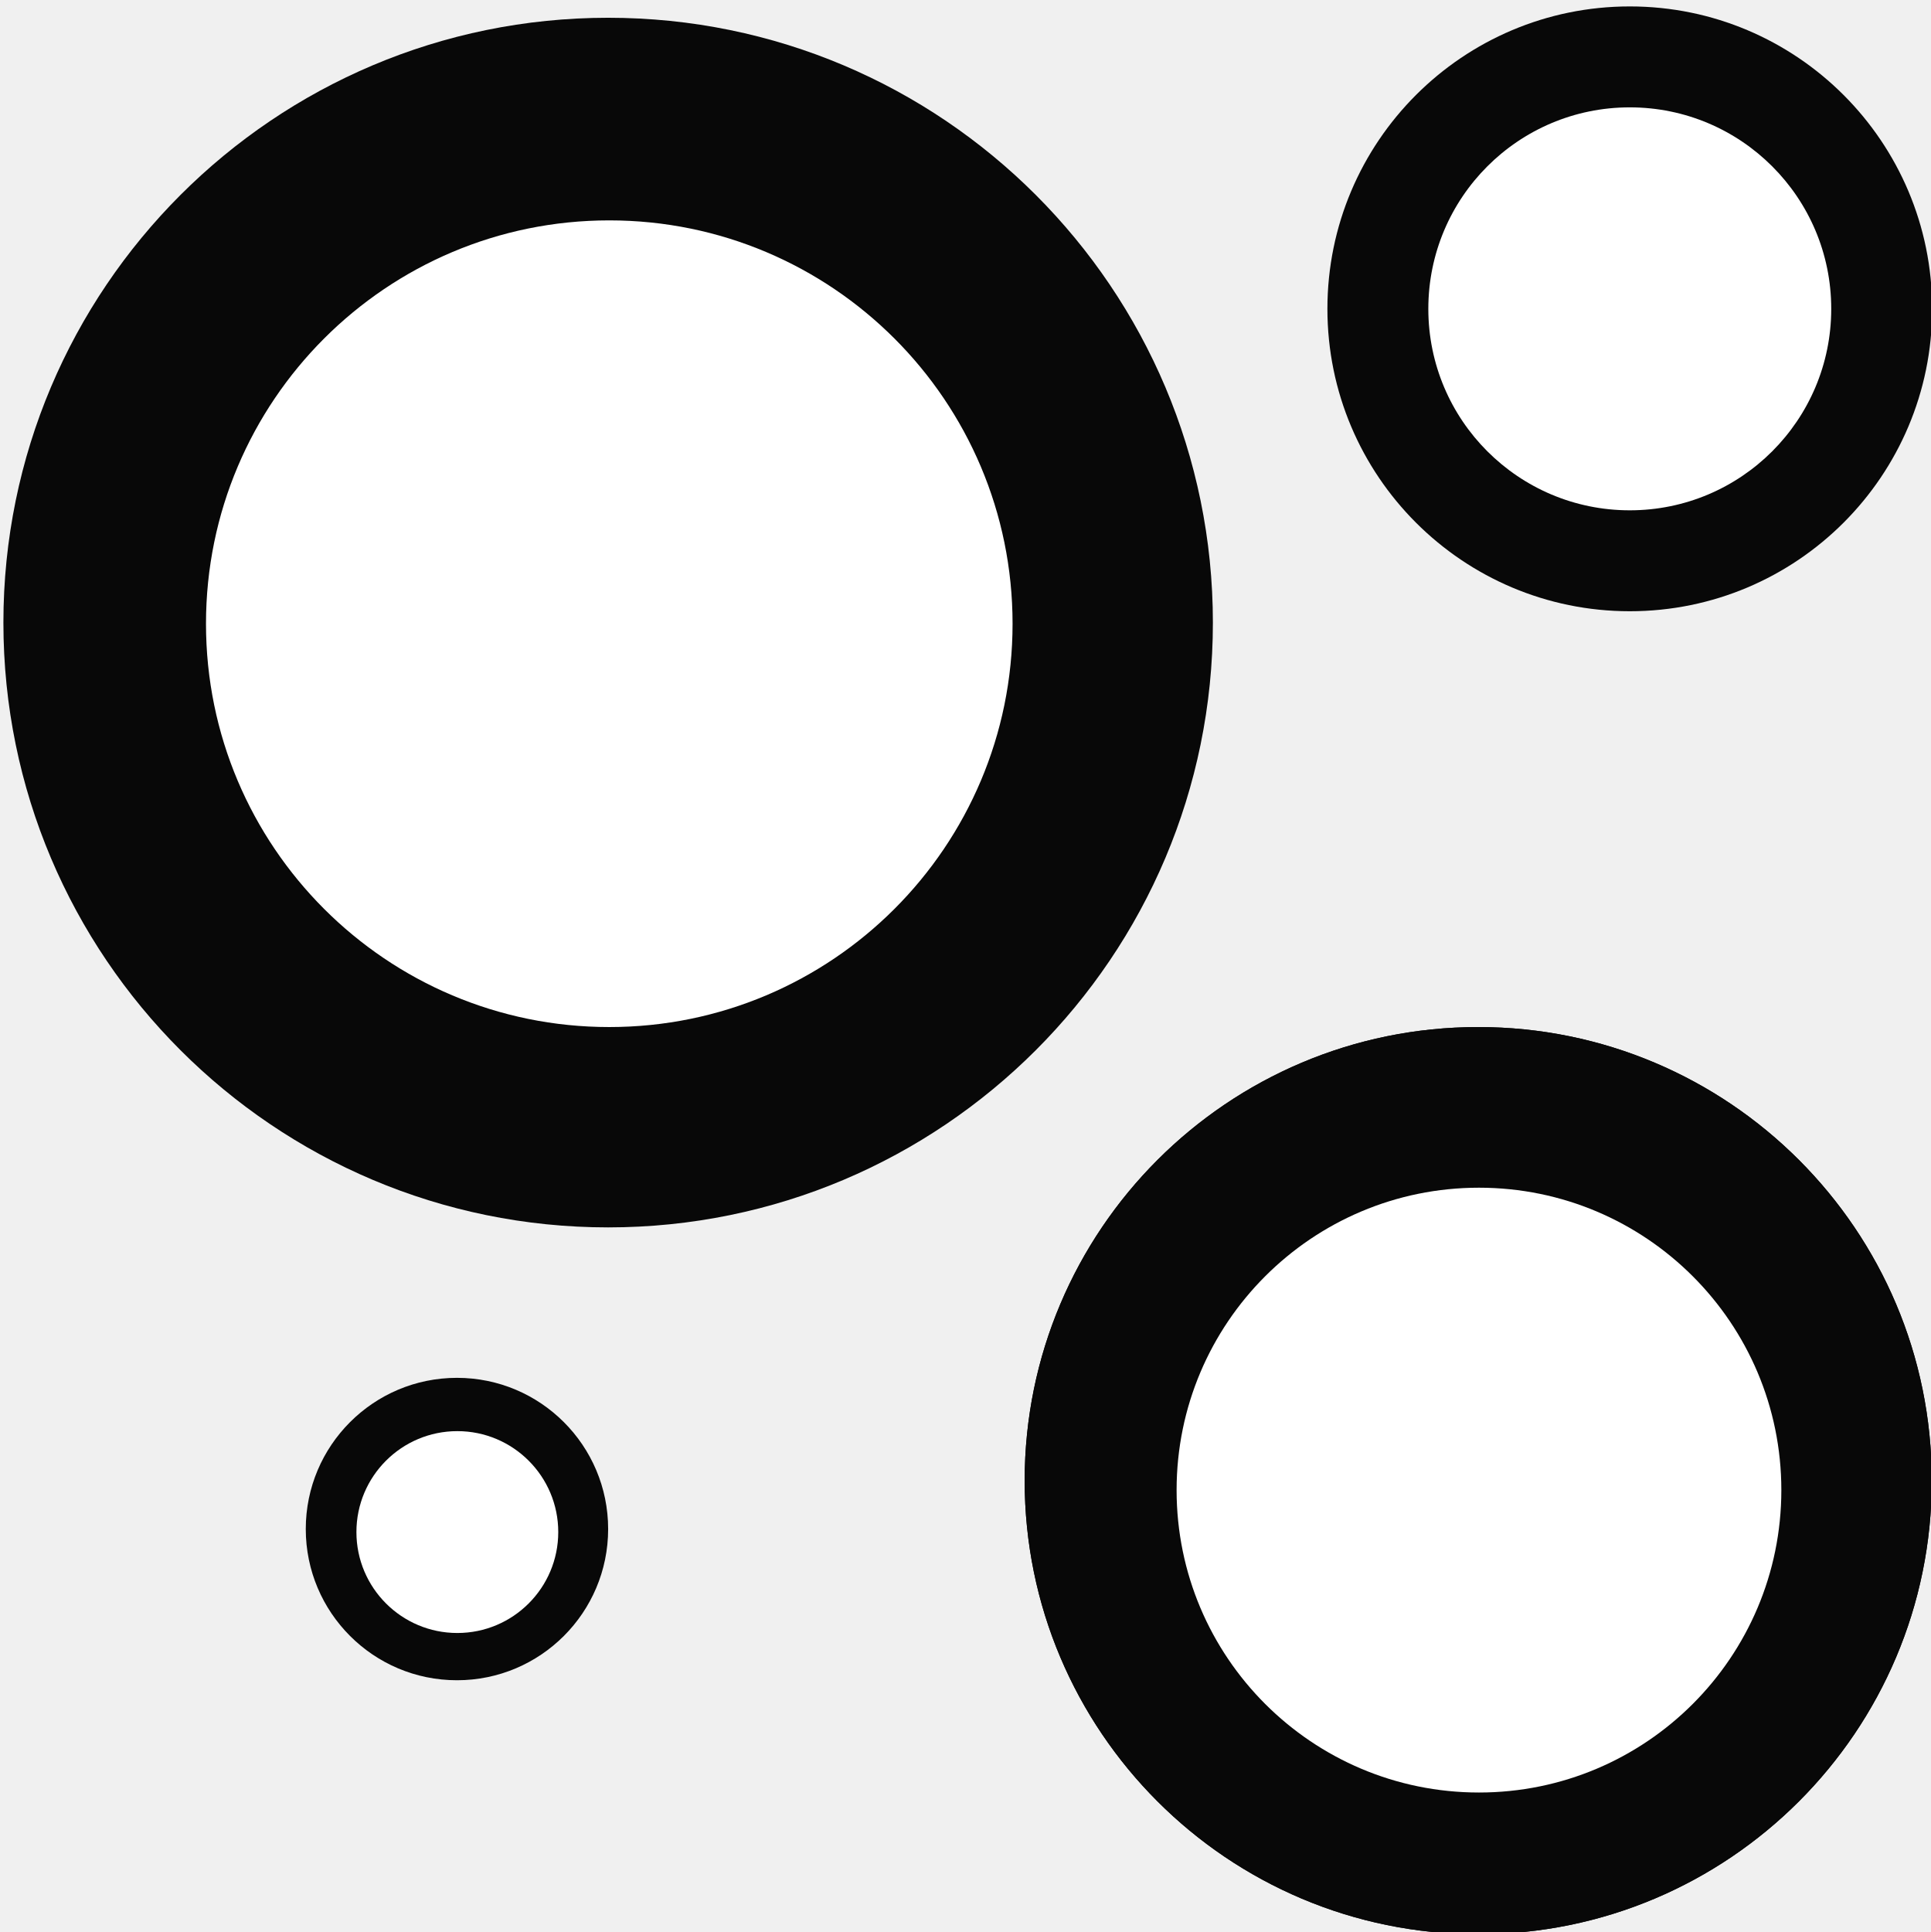
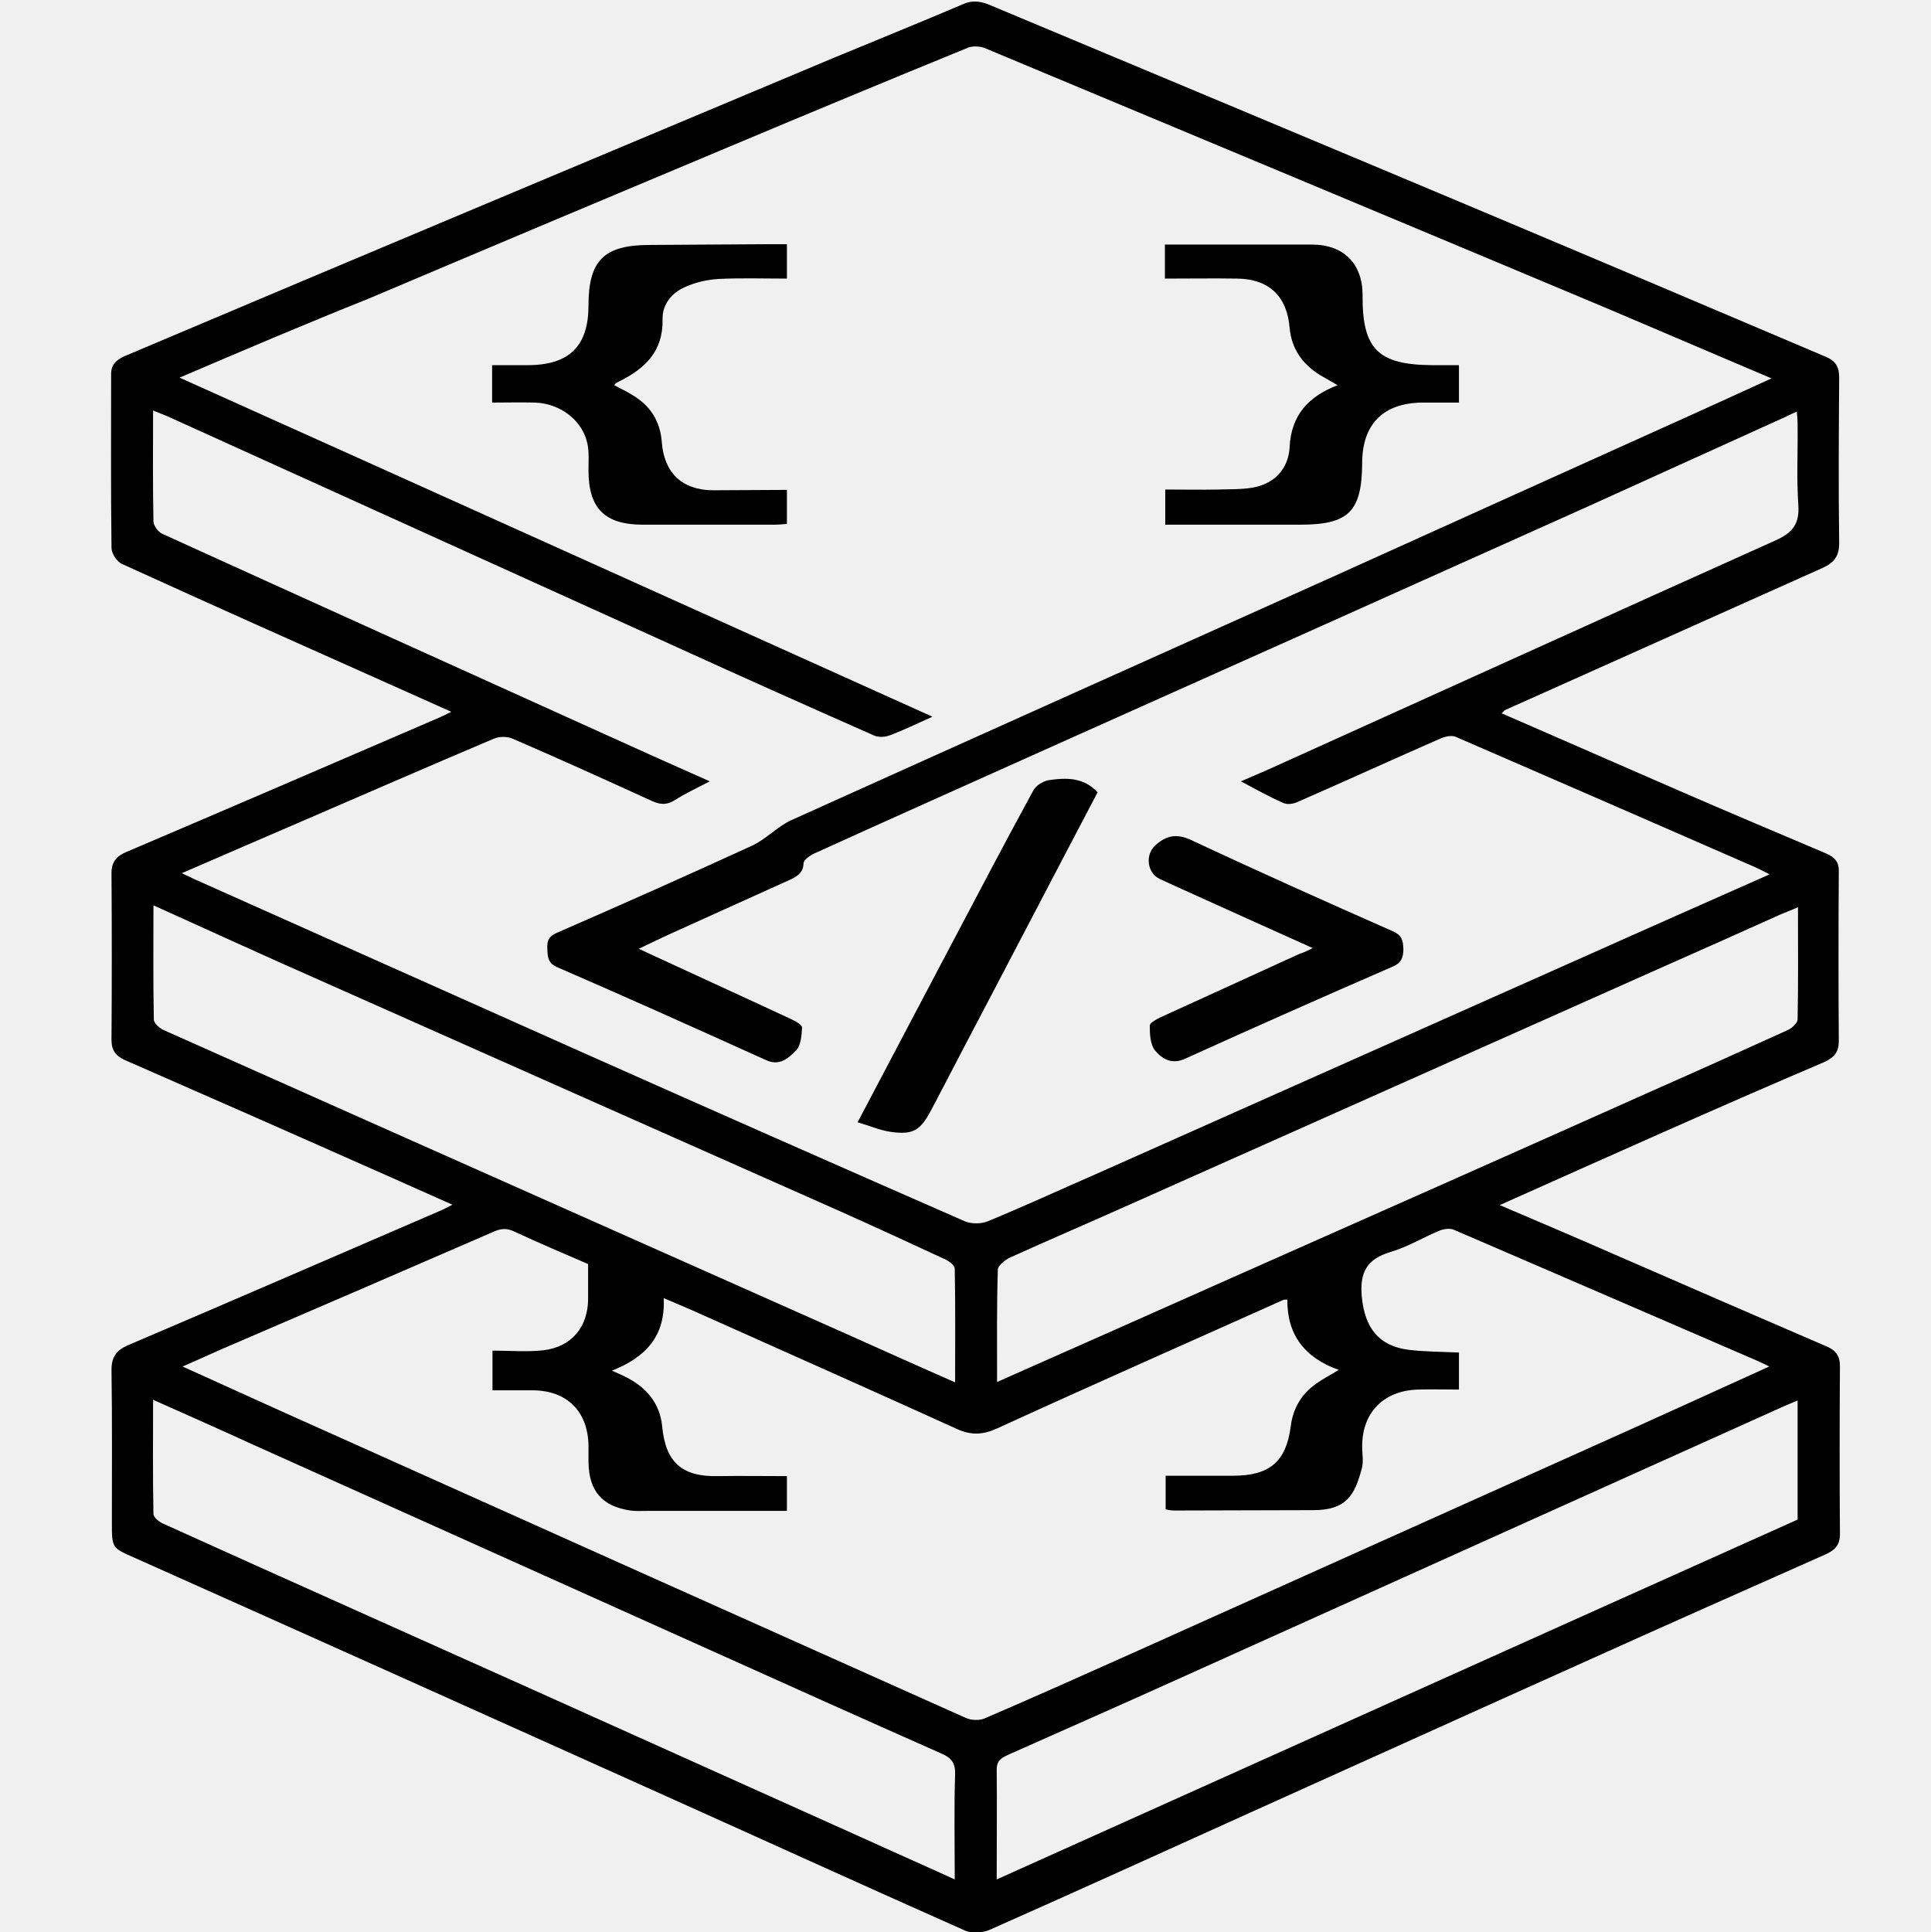
- <svg xmlns="http://www.w3.org/2000/svg" version="1.1" x="0px" y="0px" viewBox="0 0 510.7 511.1" style="enable-background:new 0 0 510.7 511.1;" xml:space="preserve">
+ <svg xmlns="http://www.w3.org/2000/svg" version="1.1" id="Layer_1" x="0px" y="0px" viewBox="0 0 510.7 511.1" style="enable-background:new 0 0 510.7 511.1;" xml:space="preserve">
  <style type="text/css">
	.st0{display:none;}
	.st1{display:inline;}
- 	.st2{fill:#080808;}
- 	.st3{fill:#FFFFFF;}
</style>
-   <g id="Layer_1" class="st0">
+   <g id="Layer_1_1_" class="st0">
    <g id="zQzsVR.tif_1_" class="st1">
      <g>
        <path d="M307.4,0c4,3.1,8.4,5.8,12,9.4c29.6,29.4,59,59,88.7,88.4c4.9,4.9,7.3,10.2,7.2,17.2c-0.3,19.9-0.1,39.9-0.1,60.2     c-10.6,0-21,0-31.9,0c0-15.7,0-31.4,0-47.5c-2.3,0-4.1,0-5.9,0c-18.6,0-37.3,0.1-55.9,0c-20.6-0.1-34-13.4-34.1-34.1     c-0.1-18.6,0-37.3,0-55.9c0-1.8,0-3.6,0-5.9c-2.2,0-4,0-5.8,0c-76.7,0-153.4,0-230,0c-13.9,0-19.7,5.7-19.7,19.7     c0,135.9,0,271.8,0,407.6c0,14.2,5.7,19.8,20,19.8c33.9,0,67.9,0,101.8,0c1.8,0,3.6,0,5.6,0c0,10.7,0,20.9,0,31.9     c-1.6,0-3.4,0-5.1,0c-34.4,0-68.9-0.3-103.3,0.1c-26.5,0.3-47.3-17.6-50.4-41.6c-0.1-0.5-0.4-0.9-0.6-1.4C0,326.4,0,184.6,0,42.9     c0.3-0.8,0.7-1.5,0.8-2.3C2.6,28.7,8.3,19,17.5,11.1C24.8,4.8,33.7,2,42.9,0C131.1,0,219.2,0,307.4,0z" />
-         <path d="M415.2,415.1c-10.9,0-21,0-31.6,0c0-34.6,0-69.1,0-104.7c-1.7,1.4-2.7,2-3.5,2.8c-5.7,5.6-11.3,11.3-17,16.8     c-7.4,7-16.2,6.9-23.5-0.1c-3.2-3.1-6.4-6.3-9.5-9.5c-3.1-3.2-6.1-6.5-10.2-10.9c0,36,0,70.5,0,105.3c-10.9,0-21.2,0-32,0     c-0.1-1.4-0.2-2.9-0.2-4.3c0-45.6,0-91.1,0-136.7c0-1.8,0-3.7,0.4-5.5c1.4-5.9,4.9-10,10.8-11.9c6.4-2,11.8-0.2,16.4,4.3     c10.6,10.5,21.2,21.1,31.8,31.7c1.3,1.3,2.4,2.8,4,4.6c1.6-1.5,2.8-2.6,3.9-3.7c10.4-10.3,20.7-20.7,31.1-31     c6.6-6.6,13-8.4,19.7-5.4c7.5,3.4,9.7,9.7,9.7,17.5c-0.1,45.2,0,90.5,0,135.7C415.2,411.7,415.2,413.2,415.2,415.1z" />
+         <path d="M415.2,415.1c-10.9,0-21,0-31.6,0c0-34.6,0-69.1,0-104.7c-1.7,1.4-2.7,2-3.5,2.8c-5.7,5.6-11.3,11.3-17,16.8     c-7.4,7-16.2,6.9-23.5-0.1c-3.2-3.1-6.4-6.3-9.5-9.5s-6.1-6.5-10.2-10.9c0,36,0,70.5,0,105.3c-10.9,0-21.2,0-32,0     c-0.1-1.4-0.2-2.9-0.2-4.3c0-45.6,0-91.1,0-136.7c0-1.8,0-3.7,0.4-5.5c1.4-5.9,4.9-10,10.8-11.9c6.4-2,11.8-0.2,16.4,4.3     c10.6,10.5,21.2,21.1,31.8,31.7c1.3,1.3,2.4,2.8,4,4.6c1.6-1.5,2.8-2.6,3.9-3.7c10.4-10.3,20.7-20.7,31.1-31     c6.6-6.6,13-8.4,19.7-5.4c7.5,3.4,9.7,9.7,9.7,17.5c-0.1,45.2,0,90.5,0,135.7C415.2,411.7,415.2,413.2,415.2,415.1z" />
        <path d="M64.2,255.7c10.6,0,20.8,0,31.5,0c0,21.1,0,42,0,63.3c10.7,0,21.1,0,32,0c0-21,0-42,0-63.3c10.8,0,21,0,31.6,0     c0,52.9,0,105.9,0,159.1c-10.4,0-20.7,0-31.5,0c0-21.1,0-42,0-63.2c-10.7,0-21.1,0-32,0c0,21,0,42,0,63.3c-10.8,0-21,0-31.6,0     C64.2,362,64.2,309,64.2,255.7z" />
        <path d="M239.7,415c-11.1,0-21.4,0-31.9,0c0-42.4,0-84.6,0-127.2c-10.7,0-21.1,0-31.8,0c0-10.9,0-21.2,0-31.9     c31.7,0,63.3,0,95.2,0c0,10.4,0,20.6,0,31.4c-10.3,0-20.6,0-31.5,0C239.7,330,239.7,372.3,239.7,415z" />
        <path d="M462.9,383.3c16.4,0,32,0,47.8,0c0,10.6,0,20.8,0,31.5c-1.1,0.1-2.4,0.4-3.7,0.4c-19.5,0-38.9,0.1-58.3,0     c-11,0-17.5-6.4-17.5-17.2c0-46.5,0-93.1,0-139.6c0-0.7,0.1-1.3,0.1-2.4c10.4,0,20.7,0,31.6,0C462.9,298,462.9,340.3,462.9,383.3     z" />
      </g>
    </g>
  </g>
-   <g id="Layer_2">
-     <circle class="st2" cx="160.9" cy="164.7" r="160" />
-     <circle class="st2" cx="431.2" cy="81.7" r="80" />
-   </g>
-   <g id="Layer_3">
-     <circle class="st3" cx="161.2" cy="165" r="106.7" />
-     <circle class="st3" cx="431.2" cy="81.7" r="53.3" />
-     <circle class="st2" cx="391.1" cy="391.7" r="120" />
-     <circle class="st3" cx="391.3" cy="394.2" r="80" />
-     <circle class="st2" cx="391.1" cy="391.7" r="120" />
-     <circle class="st3" cx="391.3" cy="394.2" r="80" />
-     <circle class="st2" cx="120.9" cy="404.5" r="40" />
-     <circle class="st3" cx="121" cy="405.3" r="26.7" />
+   <g>
+     <path d="M396.8,318.8c10.3,4.4,20.2,8.6,30,12.9c18.8,8.2,37.7,16.4,56.5,24.5c2.4,1,3.5,2.5,3.5,5.2c-0.1,14.8-0.1,29.7,0,44.5   c0,2.9-1.4,4.2-3.8,5.3c-20.7,9.2-41.5,18.4-62.1,27.7c-30.1,13.5-60.1,27.1-90.1,40.6c-23,10.4-45.9,20.8-68.9,31   c-1.8,0.8-4.6,1-6.4,0.3c-27.5-12.2-54.9-24.7-82.3-37c-45.8-20.6-91.7-41.2-137.6-61.7c-5.9-2.6-6-2.5-6-9.2   c0-13.5,0.1-27-0.1-40.5c0-3.4,1.3-5.2,4.3-6.5c27.7-11.8,55.3-23.8,82.9-35.7c0.9-0.4,1.7-0.8,3-1.5c-7.5-3.3-14.5-6.5-21.6-9.6   c-21.6-9.6-43.2-19.1-64.9-28.6c-2.6-1.1-3.7-2.7-3.7-5.4c0.1-14.7,0.1-29.4,0-44.1c0-3,1.3-4.5,3.9-5.6   c27.7-11.8,55.3-23.7,82.9-35.6c0.9-0.4,1.7-0.8,3.1-1.5c-5.4-2.4-10.3-4.6-15.2-6.8c-24-10.7-48-21.4-71.9-32.3   c-1.4-0.6-2.8-2.8-2.8-4.3c-0.2-15.3-0.1-30.6-0.1-45.9c0-2.6,1.4-3.8,3.6-4.8c31-13.1,62-26.2,93-39.2   c31.4-13.2,62.7-26.3,94.1-39.5c11.6-4.8,23.2-9.5,34.7-14.4c2.7-1.2,5-0.7,7.5,0.4c21,8.8,42.1,17.6,63.1,26.4   c29.8,12.5,59.7,25,89.5,37.6c22.8,9.6,45.5,19.3,68.2,28.9c2.6,1.1,3.5,2.7,3.5,5.5c-0.1,14.6-0.2,29.2,0,43.8   c0,3.4-1.3,5.1-4.3,6.5c-28,12.5-56,25.1-84,37.6c-0.3,0.1-0.5,0.4-1,0.9c15.8,6.9,31.4,13.7,47,20.5c12.9,5.6,25.9,11.1,38.9,16.6   c2.3,1,3.4,2.3,3.3,4.9c-0.1,14.9-0.1,29.9,0,44.8c0,2.8-1.2,4.2-3.7,5.4C454.4,293,425.9,305.8,396.8,318.8z M48.1,231   c1.5,0.7,2.5,1.2,3.6,1.7c33.9,15.1,67.8,30.3,101.7,45.4c33.9,15.1,67.9,30.1,101.9,45c1.7,0.7,4.3,0.7,6,0   c9.5-3.9,18.8-8.2,28.2-12.3c41.3-18.4,82.7-36.8,124-55.2c18.1-8.1,36.2-16.1,54.7-24.3c-1.7-0.9-3-1.5-4.3-2.1   c-26.3-11.5-52.5-22.9-78.8-34.3c-1-0.4-2.5-0.1-3.6,0.3c-12.8,5.6-25.5,11.4-38.3,17c-1.1,0.5-2.7,0.7-3.7,0.2   c-3.7-1.6-7.2-3.6-11.2-5.7c3.4-1.5,6.4-2.7,9.4-4.1c44.1-19.9,88.1-39.9,132.2-59.7c4.4-2,6.2-4.3,5.9-9.2   c-0.5-7.1-0.1-14.3-0.2-21.5c0-1-0.1-2-0.2-3.3c-1.1,0.5-1.9,0.8-2.6,1.2c-17.5,7.9-35,15.9-52.5,23.8   c-47.4,21.3-94.8,42.5-142.2,63.7c-20.9,9.4-41.8,18.7-62.7,28.2c-1.1,0.5-2.8,1.7-2.8,2.6c-0.1,2.4-1.5,3.3-3.3,4.2   c-10.8,4.9-21.5,9.7-32.3,14.6c-2.6,1.2-5.1,2.4-8,3.8c13.8,6.4,27,12.4,40.3,18.6c1.1,0.5,2.9,1.5,2.9,2.2   c-0.1,2.1-0.3,4.8-1.6,6.1c-1.9,1.9-4.2,4.2-7.8,2.6c-18.4-8.3-36.8-16.6-55.3-24.6c-2.6-1.1-2.6-2.8-2.7-5   c-0.1-2.2,0.5-3.3,2.7-4.2c17.2-7.5,34.3-15.1,51.3-22.9c3.8-1.7,6.8-5.1,10.5-6.8c48.1-21.7,96.3-43.3,144.4-64.9   c31.2-14.1,62.4-28.2,93.7-42.3c6.9-3.1,13.8-6.3,21.3-9.7c-14.9-6.3-29.3-12.5-43.7-18.6c-54.8-23-109.7-45.9-164.5-68.8   c-1.3-0.5-3.3-0.6-4.6,0c-20.8,8.5-41.5,17.1-62.2,25.8c-32.2,13.5-64.3,27-96.4,40.6C81,85.6,64.6,92.6,47.5,99.9   c66.8,30,132.8,59.8,199.2,89.7c-4,1.8-7.5,3.5-11.2,4.9c-1.3,0.5-3,0.6-4.2,0.1c-17.4-7.7-34.7-15.4-52-23.3   c-44.8-20.3-89.6-40.6-134.4-60.9c-1.3-0.6-2.7-1.1-4.4-1.8c0,10.1-0.1,19.7,0.1,29.3c0,1.1,1.2,2.8,2.3,3.3   c38.9,17.7,77.9,35.3,116.8,52.9c9.2,4.2,18.4,8.3,28.1,12.6c-3.5,1.8-6.5,3.2-9.3,5c-2.1,1.3-3.8,1.2-6,0.2   c-12.3-5.6-24.6-11.2-36.9-16.5c-1.4-0.6-3.5-0.6-4.9,0c-17.5,7.4-34.9,15-52.3,22.5C68.4,222.2,58.5,226.5,48.1,231z M340.6,343.8   c-0.7,0-0.9,0-1.1,0.1c-25.2,11.3-50.4,22.4-75.5,33.9c-3.9,1.8-7.1,2-11.1,0.1c-23.1-10.5-46.4-20.8-69.6-31.2   c-2.3-1-4.7-2-7.7-3.3c0.5,10.2-4.9,15.7-13.7,19.2c1.6,0.7,2.5,1.1,3.5,1.6c5.5,2.7,9.2,6.9,9.8,13.2c0.9,9.4,5.2,13.3,14.7,13.1   c6.1-0.1,12.1,0,18.3,0c0,3.3,0,6.1,0,9.2c-12.5,0-24.8,0-37.1,0c-1.4,0-2.9,0.1-4.3-0.1c-7.5-1.1-11-5.2-11.1-12.8   c0-1.4,0-2.9,0-4.3c-0.1-9.1-5.7-14.7-14.8-14.7c-3.5,0-7.1,0-10.6,0c0-3.7,0-6.8,0-10.5c4.7,0,9.2,0.4,13.5-0.1   c7.5-0.9,11.8-6.2,11.8-13.7c0-3,0-5.9,0-9.1c-6.4-2.8-12.9-5.5-19.3-8.5c-2-1-3.6-1-5.6-0.1c-23,10-46,19.9-69,29.8   c-4.3,1.8-8.5,3.8-13.4,5.9c13.5,6.1,26.2,11.9,39,17.6c56.1,25.2,112.2,50.3,168.3,75.4c1.4,0.6,3.5,0.7,4.9,0.1   c13.5-5.8,26.9-11.8,40.3-17.8c44.5-20,89.1-40,133.6-60c11.1-5,22.2-10.1,33.7-15.3c-1.2-0.6-2-1-2.9-1.4   c-26.8-11.6-53.7-23.2-80.6-34.8c-1-0.4-2.5-0.2-3.6,0.2c-4.4,1.8-8.6,4.4-13.1,5.7c-6.3,1.9-8.2,5.4-7.6,11.9   c0.8,8.1,4.4,13,12.5,14c4.3,0.5,8.7,0.5,13.2,0.7c0,3.3,0,6.4,0,9.8c-3.8,0-7.2-0.1-10.7,0c-9.2,0.2-15,6.1-14.9,15.2   c0,1.9,0.4,3.9-0.1,5.7c-0.7,2.5-1.5,5.3-3.1,7.3c-2.3,3-6,3.7-9.7,3.7c-12.3,0-24.6,0.1-36.9,0.1c-0.8,0-1.6-0.2-2.2-0.3   c0-3.1,0-5.9,0-8.9c6.1,0,12,0,17.8,0c9.7,0,14.1-3.7,15.3-13.1c0.6-4.8,2.9-8.6,6.8-11.3c1.8-1.3,3.8-2.3,5.9-3.6   C345.2,359.2,340.5,353.1,340.6,343.8z M40.5,370.3c0,10.5-0.1,20.3,0.1,30.2c0,0.9,1.4,2,2.4,2.5c33.6,15.2,67.3,30.2,100.9,45.3   c29.1,13.1,58.1,26.1,87.2,39.2c7,3.2,14.1,6.3,21.5,9.7c0-9.7-0.2-18.7,0.1-27.8c0.1-3-1-4.4-3.6-5.5c-21-9.3-41.9-18.7-62.8-28.1   c-39.8-17.9-79.7-35.8-119.5-53.7C58.3,378.2,49.7,374.4,40.5,370.3z M263.7,497.2c71-31.9,141.4-63.6,211.9-95.2   c0-10.4,0-20.7,0-31.5c-1.5,0.6-2.6,1.1-3.8,1.6C418.5,396.1,365.3,420,312.1,444c-15,6.8-30.1,13.4-45.1,20.1   c-1.7,0.8-3.3,1.4-3.3,4C263.8,477.6,263.7,487,263.7,497.2z M40.6,239.5c0,10.5-0.1,20.3,0.1,30.2c0,1,1.5,2.3,2.6,2.8   c34.7,15.5,69.4,30.9,104,46.3c25.6,11.4,51.3,22.8,76.9,34.2c9.4,4.2,18.7,8.4,28.5,12.7c0-10.3,0.1-20.2-0.1-30.1   c0-0.8-1.3-1.8-2.2-2.3c-9.3-4.3-18.6-8.6-28-12.8c-45.3-20.1-90.6-40.2-135.8-60.3C71.4,253.5,56.3,246.6,40.6,239.5z    M263.8,365.6c21.2-9.4,41.8-18.5,62.4-27.7c37-16.4,74-32.8,110.9-49.3c12-5.3,24-10.7,35.9-16.1c1.1-0.5,2.5-1.8,2.6-2.7   c0.2-9.8,0.1-19.5,0.1-29.8c-1.8,0.8-3.2,1.3-4.6,1.9c-10.2,4.6-20.5,9.2-30.7,13.7c-47.2,21-94.4,42.1-141.6,63.1   c-10.5,4.7-21,9.2-31.4,13.9c-1.4,0.6-3.4,2.2-3.4,3.3C263.7,345.6,263.8,355.2,263.8,365.6z" />
+     <path d="M208.2,129.6c0,3.4,0,6.1,0,9c-1.2,0.1-2.2,0.2-3.3,0.2c-11.6,0-23.2,0-34.8,0c-10.1,0-14.4-4.3-14.4-14.4   c0-2.4,0.2-4.8-0.3-7.1c-1.3-6.1-7.2-10.6-13.9-10.8c-3.7-0.1-7.4,0-11.3,0c0-3.5,0-6.5,0-9.9c3.4,0,6.6,0,9.7,0   c10.8-0.1,15.8-5.1,15.8-15.8c0-11.9,4.1-16,16.2-16c10.5-0.1,21-0.1,31.6-0.2c1.5,0,3,0,4.7,0c0,3.2,0,5.9,0,9.1   c-6.1,0-12.2-0.2-18.2,0.1c-3,0.2-6.1,0.9-8.9,2.2c-3.4,1.5-5.9,4.6-5.8,8.4c0.2,8.5-4.6,13.1-11.5,16.5c-0.3,0.2-0.6,0.3-0.9,0.5   c-0.1,0.1-0.1,0.2-0.4,0.5c1.6,0.9,3.3,1.6,4.8,2.6c4.8,2.8,7.4,7,7.8,12.5c0.6,8,5.3,12.6,13.4,12.7   C195,129.7,201.4,129.6,208.2,129.6z" />
+     <path d="M386,96.6c0,3.5,0,6.4,0,9.9c-3.3,0-6.5,0-9.7,0c-10.3,0.1-15.9,5.7-15.9,16c-0.1,12.8-3.5,16.3-16.4,16.3   c-11.8,0-23.6,0-35.7,0c0-3.1,0-5.8,0-9.3c4.8,0,9.5,0.1,14.2,0c3-0.1,6,0,8.9-0.5c5.8-1,9.5-5,9.8-10.7   c0.4-8.4,4.9-13.4,12.7-16.4c-1.7-1-3.2-1.8-4.7-2.7c-4.6-2.9-7.5-6.9-8-12.5c-0.7-8.4-5.5-12.9-13.9-13c-6.3-0.1-12.6,0-19.1,0   c0-3,0-5.7,0-9c3.4,0,6.8,0,10.2,0c9.6,0,19.1,0,28.7,0c8.4,0,13.4,5.1,13.4,13.3c-0.1,14.3,4,18.5,18.4,18.6   C381.1,96.6,383.4,96.6,386,96.6z" />
+     <path d="M226.9,296.9c8.7-16.5,17-32.3,25.3-48c7-13.3,14-26.6,21.2-39.8c0.7-1.3,2.5-2.4,4-2.7c4.7-0.7,9.3-0.8,13,3.2   c-12,22.8-23.9,45.7-35.9,68.5c-2.7,5.2-5.4,10.4-8.1,15.5c-2.9,5.5-4.8,6.7-10.9,5.8C232.7,299,230.1,297.8,226.9,296.9z" />
+     <path d="M347.3,250.8c-9.1-4.1-17.6-7.9-26.2-11.8c-4.8-2.2-9.6-4.3-14.3-6.5c-3.3-1.6-3.9-6.4-1.1-8.9c2.8-2.5,5.5-3.2,9.4-1.4   c17.7,8.3,35.6,16.3,53.5,24.2c2.4,1.1,2.6,2.5,2.7,4.6c0,2.3-0.5,3.7-2.8,4.7c-18.4,8-36.7,16.1-55,24.4c-3.5,1.6-6.1,0-7.9-2.2   c-1.3-1.6-1.4-4.4-1.4-6.6c0-0.7,1.8-1.7,2.9-2.2c12.3-5.6,24.5-11.2,36.8-16.8C344.9,252,345.8,251.6,347.3,250.8z" />
  </g>
</svg>
